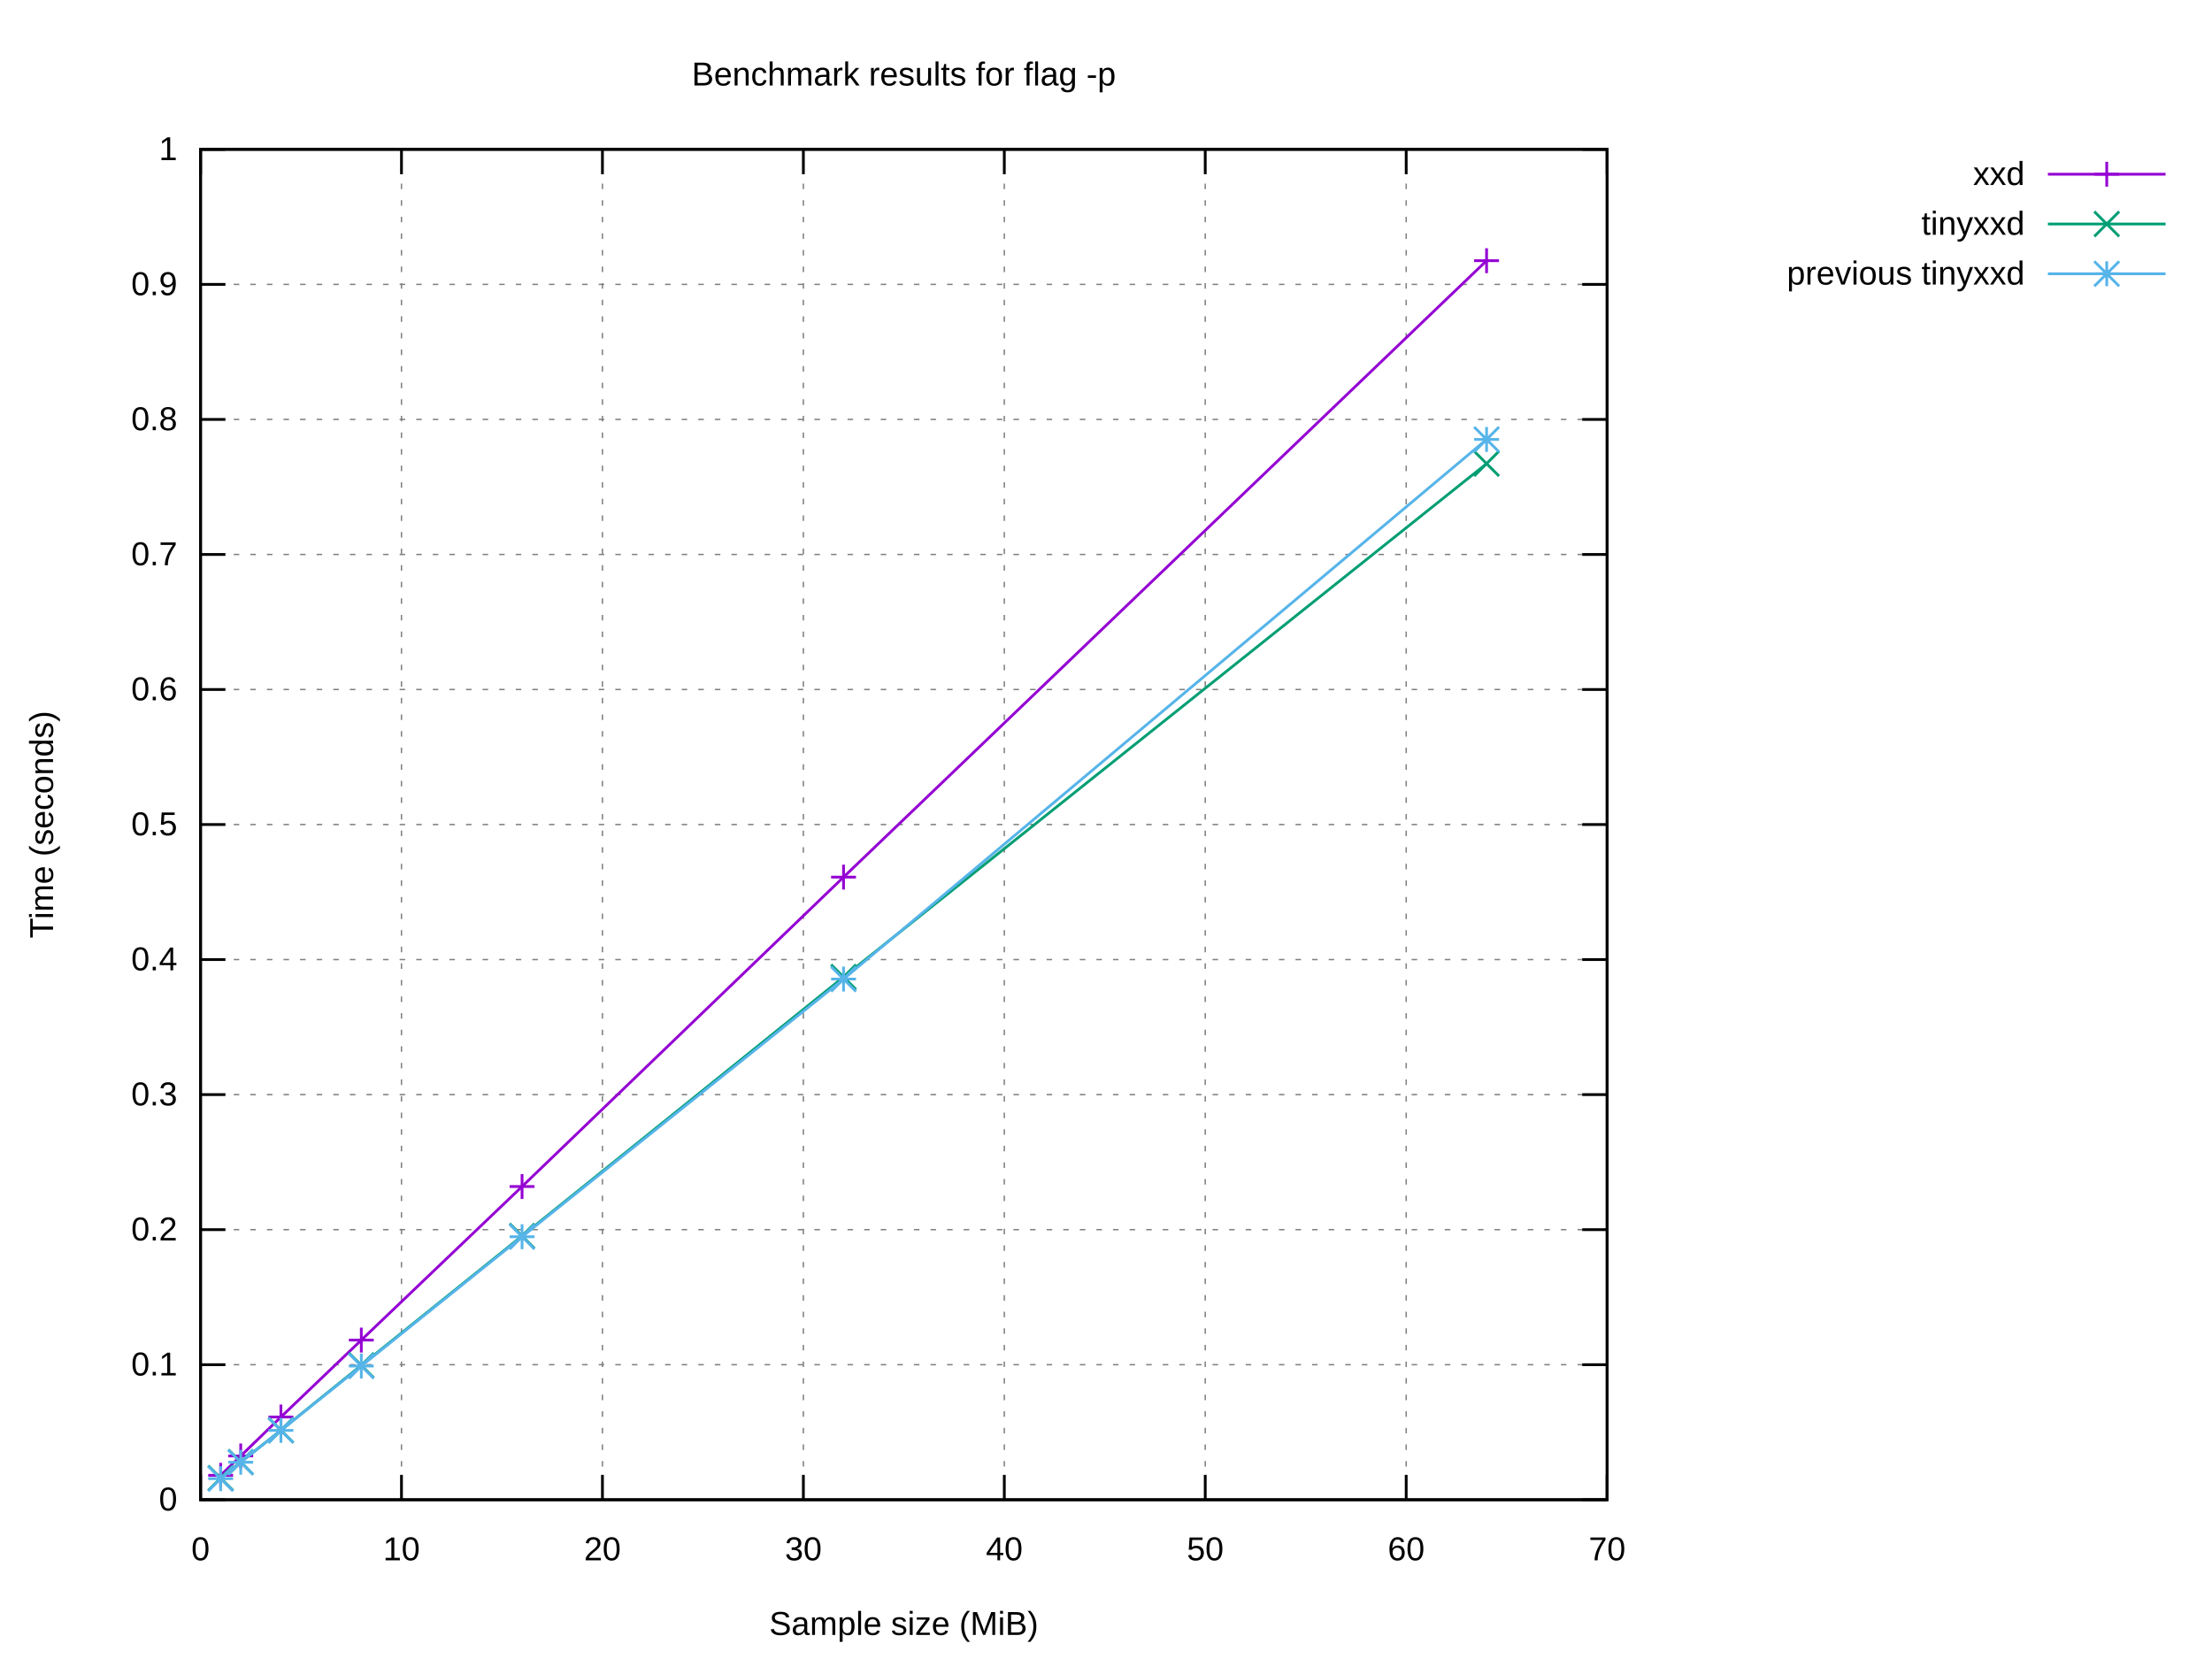
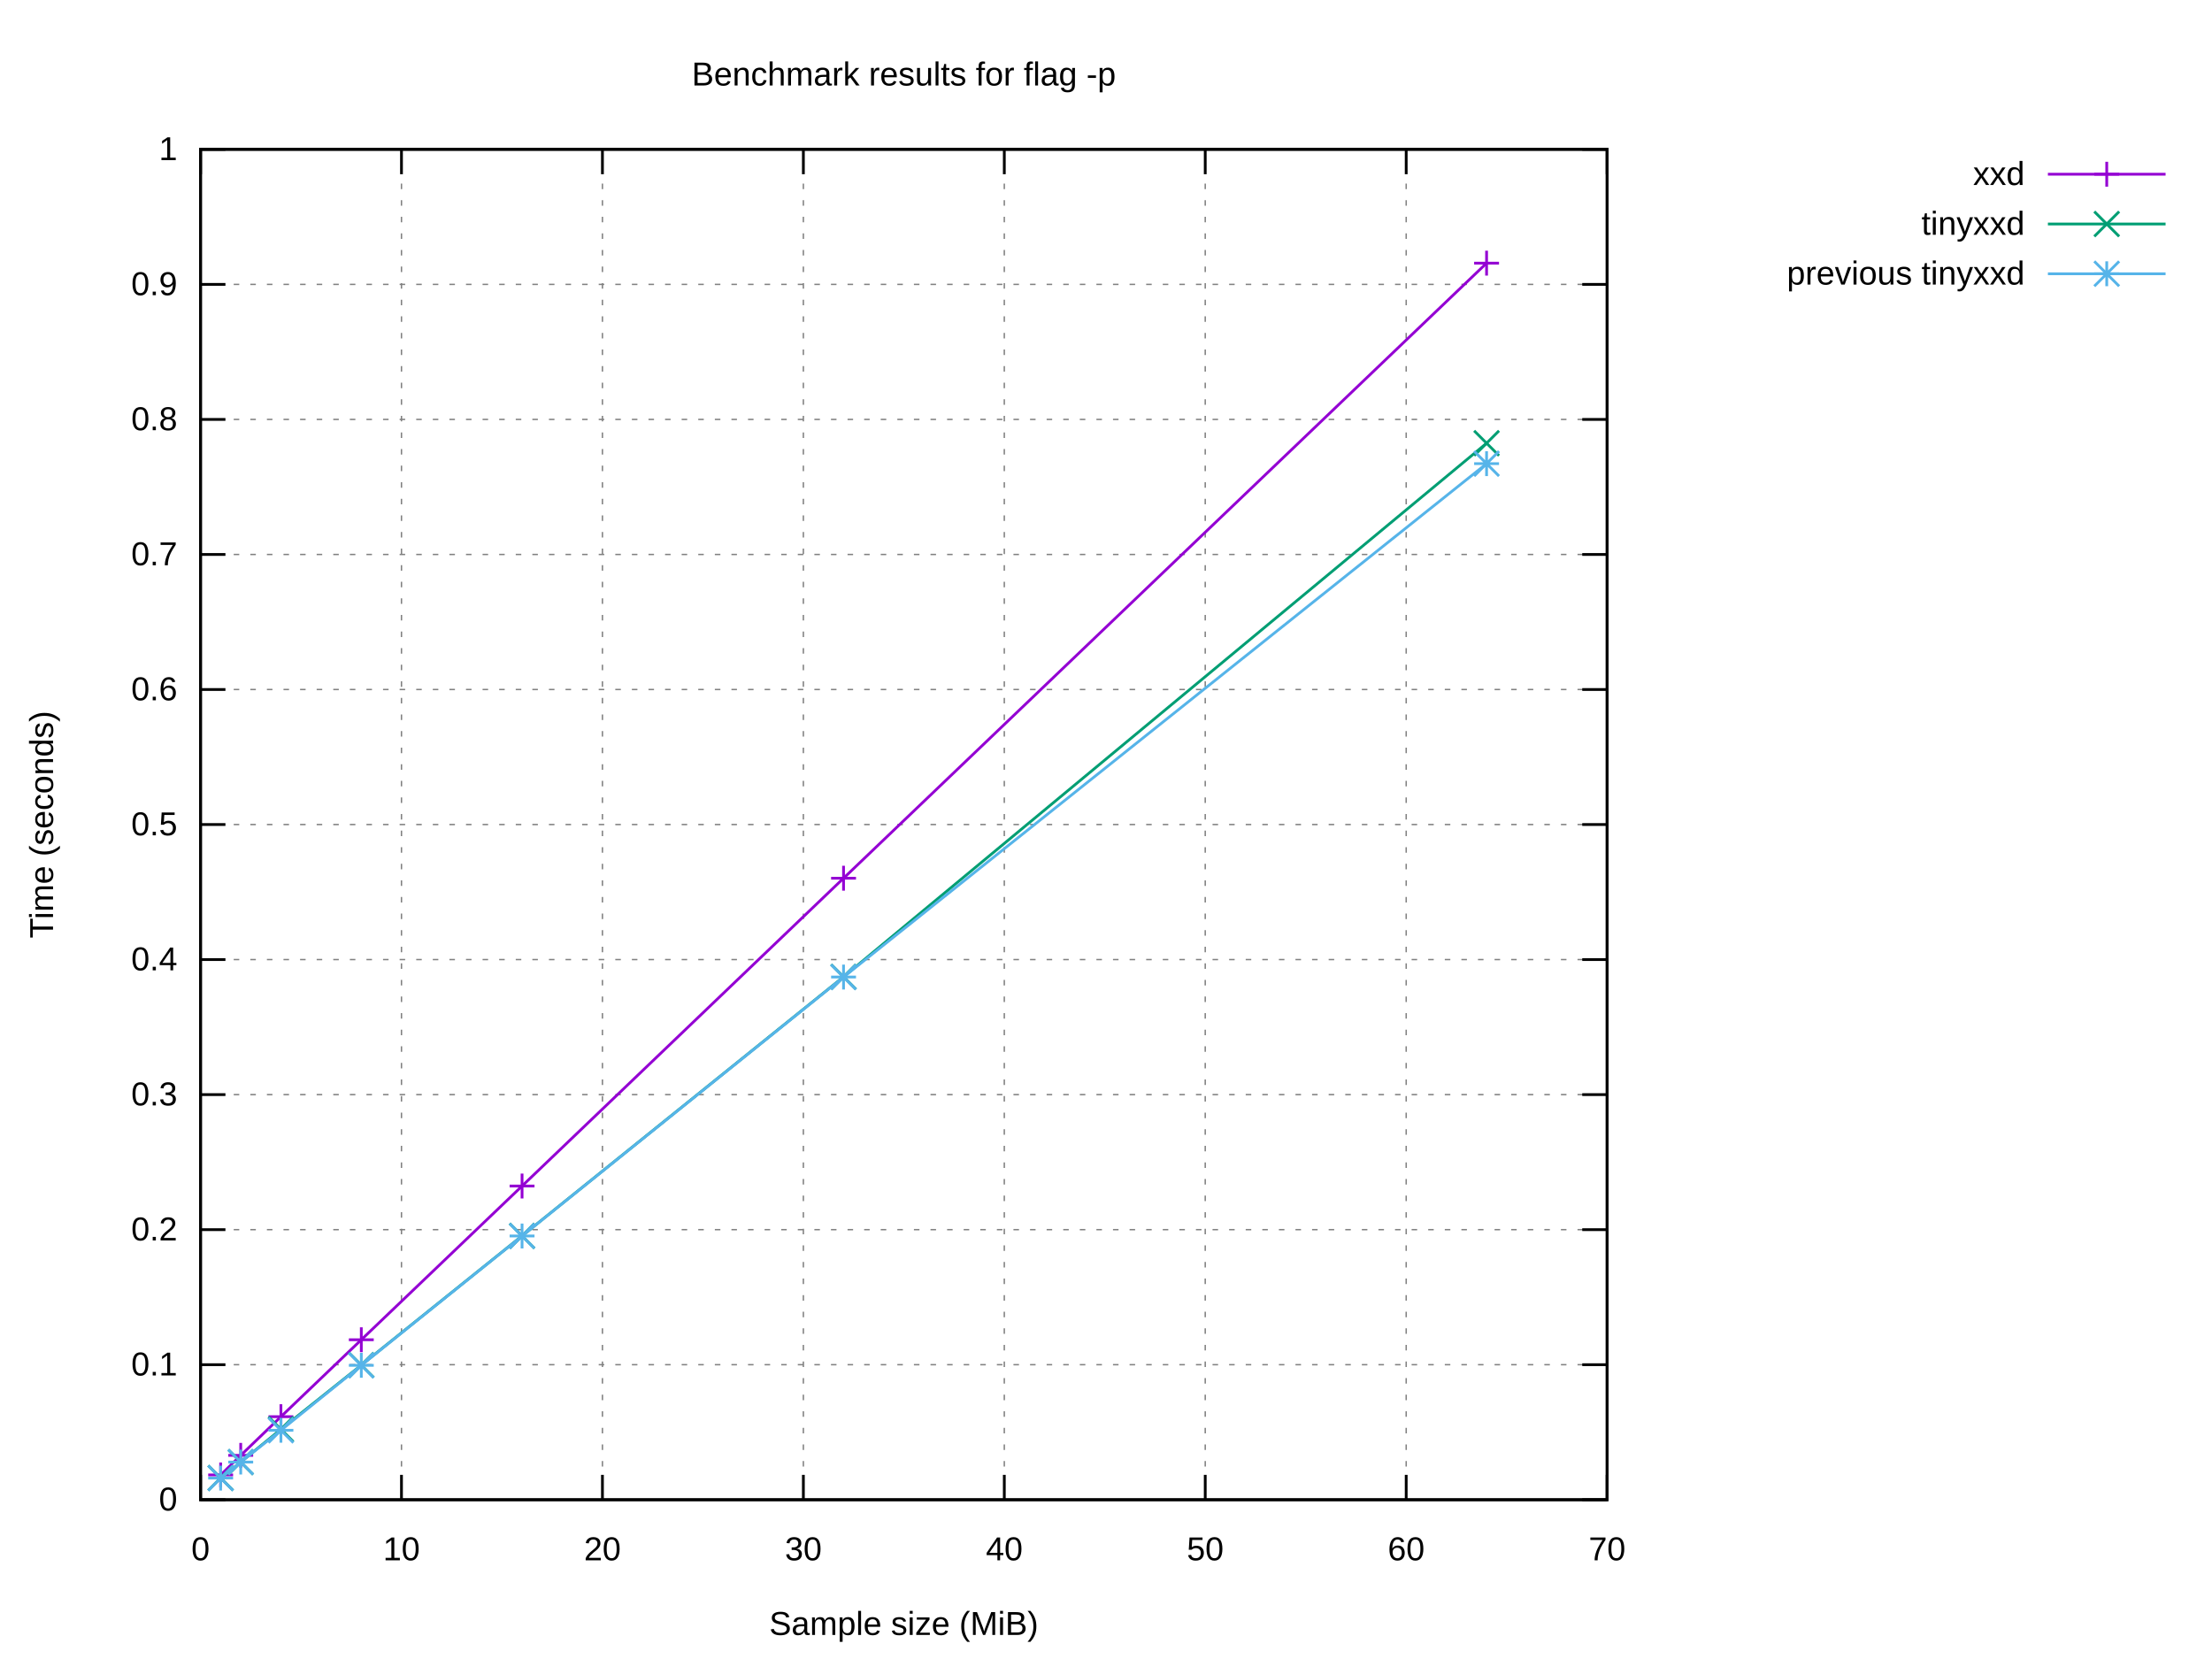
<svg xmlns="http://www.w3.org/2000/svg" xmlns:xlink="http://www.w3.org/1999/xlink" width="800" height="600" viewBox="0 0 800 600">
  <g id="gnuplot_canvas">
    <rect x="0" y="0" width="800" height="600" fill="#ffffff" />
    <defs>
      <circle id="gpDot" r="0.5" stroke-width="0.5" stroke="currentColor" />
      <path id="gpPt0" stroke-width="0.222" stroke="currentColor" d="M-1,0 h2 M0,-1 v2" />
      <path id="gpPt1" stroke-width="0.222" stroke="currentColor" d="M-1,-1 L1,1 M1,-1 L-1,1" />
      <path id="gpPt2" stroke-width="0.222" stroke="currentColor" d="M-1,0 L1,0 M0,-1 L0,1 M-1,-1 L1,1 M-1,1 L1,-1" />
      <rect id="gpPt3" stroke-width="0.222" stroke="currentColor" x="-1" y="-1" width="2" height="2" />
      <rect id="gpPt4" stroke-width="0.222" stroke="currentColor" fill="currentColor" x="-1" y="-1" width="2" height="2" />
      <circle id="gpPt5" stroke-width="0.222" stroke="currentColor" cx="0" cy="0" r="1" />
      <use xlink:href="#gpPt5" id="gpPt6" fill="currentColor" stroke="none" />
      <path id="gpPt7" stroke-width="0.222" stroke="currentColor" d="M0,-1.33 L-1.33,0.67 L1.33,0.67 z" />
      <use xlink:href="#gpPt7" id="gpPt8" fill="currentColor" stroke="none" />
      <use xlink:href="#gpPt7" id="gpPt9" stroke="currentColor" transform="rotate(180)" />
      <use xlink:href="#gpPt9" id="gpPt10" fill="currentColor" stroke="none" />
      <use xlink:href="#gpPt3" id="gpPt11" stroke="currentColor" transform="rotate(45)" />
      <use xlink:href="#gpPt11" id="gpPt12" fill="currentColor" stroke="none" />
      <path id="gpPt13" stroke-width="0.222" stroke="currentColor" d="M0,1.330 L1.265,0.411 L0.782,-1.067 L-0.782,-1.076 L-1.265,0.411 z" />
      <use xlink:href="#gpPt13" id="gpPt14" fill="currentColor" stroke="none" />
      <filter id="textbox" filterUnits="objectBoundingBox" x="0" y="0" height="1" width="1">
        <feFlood flood-color="#FFFFFF" flood-opacity="1" result="bgnd" />
        <feComposite in="SourceGraphic" in2="bgnd" operator="atop" />
      </filter>
      <filter id="greybox" filterUnits="objectBoundingBox" x="0" y="0" height="1" width="1">
        <feFlood flood-color="lightgrey" flood-opacity="1" result="grey" />
        <feComposite in="SourceGraphic" in2="grey" operator="atop" />
      </filter>
    </defs>
    <g fill="none" color="#FFFFFF" stroke="currentColor" stroke-width="1.00" stroke-linecap="butt" stroke-linejoin="miter">
</g>
    <g fill="none" color="black" stroke="currentColor" stroke-width="1.00" stroke-linecap="butt" stroke-linejoin="miter">
</g>
    <g fill="none" color="black" stroke="black" stroke-width="0.50" stroke-linecap="butt" stroke-linejoin="miter">
</g>
    <g fill="none" color="gray" stroke="currentColor" stroke-width="0.50" stroke-linecap="butt" stroke-linejoin="miter">
      <path stroke="gray" stroke-dasharray="2,4" class="gridline" d="M72.53,542.40 L581.24,542.40  " />
    </g>
    <g fill="none" color="gray" stroke="gray" stroke-width="1.00" stroke-linecap="butt" stroke-linejoin="miter">
</g>
    <g fill="none" color="black" stroke="currentColor" stroke-width="1.00" stroke-linecap="butt" stroke-linejoin="miter">
      <path stroke="black" d="M72.53,542.40 L81.53,542.40 M581.24,542.40 L572.24,542.40  " />
      <g transform="translate(64.14,546.30)" stroke="none" fill="black" font-family="Arial" font-size="12.00" text-anchor="end">
        <text>
          <tspan font-family="Arial"> 0</tspan>
        </text>
      </g>
    </g>
    <g fill="none" color="black" stroke="currentColor" stroke-width="1.00" stroke-linecap="butt" stroke-linejoin="miter">
</g>
    <g fill="none" color="black" stroke="black" stroke-width="0.50" stroke-linecap="butt" stroke-linejoin="miter">
</g>
    <g fill="none" color="gray" stroke="currentColor" stroke-width="0.50" stroke-linecap="butt" stroke-linejoin="miter">
      <path stroke="gray" stroke-dasharray="2,4" class="gridline" d="M72.53,493.56 L581.24,493.56  " />
    </g>
    <g fill="none" color="gray" stroke="gray" stroke-width="1.00" stroke-linecap="butt" stroke-linejoin="miter">
</g>
    <g fill="none" color="black" stroke="currentColor" stroke-width="1.00" stroke-linecap="butt" stroke-linejoin="miter">
      <path stroke="black" d="M72.53,493.56 L81.53,493.56 M581.24,493.56 L572.24,493.56  " />
      <g transform="translate(64.14,497.46)" stroke="none" fill="black" font-family="Arial" font-size="12.00" text-anchor="end">
        <text>
          <tspan font-family="Arial"> 0.1</tspan>
        </text>
      </g>
    </g>
    <g fill="none" color="black" stroke="currentColor" stroke-width="1.00" stroke-linecap="butt" stroke-linejoin="miter">
</g>
    <g fill="none" color="black" stroke="black" stroke-width="0.50" stroke-linecap="butt" stroke-linejoin="miter">
</g>
    <g fill="none" color="gray" stroke="currentColor" stroke-width="0.50" stroke-linecap="butt" stroke-linejoin="miter">
      <path stroke="gray" stroke-dasharray="2,4" class="gridline" d="M72.53,444.72 L581.24,444.72  " />
    </g>
    <g fill="none" color="gray" stroke="gray" stroke-width="1.00" stroke-linecap="butt" stroke-linejoin="miter">
</g>
    <g fill="none" color="black" stroke="currentColor" stroke-width="1.00" stroke-linecap="butt" stroke-linejoin="miter">
      <path stroke="black" d="M72.53,444.72 L81.53,444.72 M581.24,444.72 L572.24,444.72  " />
      <g transform="translate(64.14,448.62)" stroke="none" fill="black" font-family="Arial" font-size="12.00" text-anchor="end">
        <text>
          <tspan font-family="Arial"> 0.2</tspan>
        </text>
      </g>
    </g>
    <g fill="none" color="black" stroke="currentColor" stroke-width="1.00" stroke-linecap="butt" stroke-linejoin="miter">
</g>
    <g fill="none" color="black" stroke="black" stroke-width="0.50" stroke-linecap="butt" stroke-linejoin="miter">
</g>
    <g fill="none" color="gray" stroke="currentColor" stroke-width="0.50" stroke-linecap="butt" stroke-linejoin="miter">
      <path stroke="gray" stroke-dasharray="2,4" class="gridline" d="M72.53,395.88 L581.24,395.88  " />
    </g>
    <g fill="none" color="gray" stroke="gray" stroke-width="1.00" stroke-linecap="butt" stroke-linejoin="miter">
</g>
    <g fill="none" color="black" stroke="currentColor" stroke-width="1.00" stroke-linecap="butt" stroke-linejoin="miter">
      <path stroke="black" d="M72.53,395.88 L81.53,395.88 M581.24,395.88 L572.24,395.88  " />
      <g transform="translate(64.14,399.78)" stroke="none" fill="black" font-family="Arial" font-size="12.00" text-anchor="end">
        <text>
          <tspan font-family="Arial"> 0.3</tspan>
        </text>
      </g>
    </g>
    <g fill="none" color="black" stroke="currentColor" stroke-width="1.00" stroke-linecap="butt" stroke-linejoin="miter">
</g>
    <g fill="none" color="black" stroke="black" stroke-width="0.50" stroke-linecap="butt" stroke-linejoin="miter">
</g>
    <g fill="none" color="gray" stroke="currentColor" stroke-width="0.50" stroke-linecap="butt" stroke-linejoin="miter">
      <path stroke="gray" stroke-dasharray="2,4" class="gridline" d="M72.53,347.04 L581.24,347.04  " />
    </g>
    <g fill="none" color="gray" stroke="gray" stroke-width="1.00" stroke-linecap="butt" stroke-linejoin="miter">
</g>
    <g fill="none" color="black" stroke="currentColor" stroke-width="1.00" stroke-linecap="butt" stroke-linejoin="miter">
      <path stroke="black" d="M72.53,347.04 L81.53,347.04 M581.24,347.04 L572.24,347.04  " />
      <g transform="translate(64.14,350.94)" stroke="none" fill="black" font-family="Arial" font-size="12.00" text-anchor="end">
        <text>
          <tspan font-family="Arial"> 0.4</tspan>
        </text>
      </g>
    </g>
    <g fill="none" color="black" stroke="currentColor" stroke-width="1.00" stroke-linecap="butt" stroke-linejoin="miter">
</g>
    <g fill="none" color="black" stroke="black" stroke-width="0.50" stroke-linecap="butt" stroke-linejoin="miter">
</g>
    <g fill="none" color="gray" stroke="currentColor" stroke-width="0.50" stroke-linecap="butt" stroke-linejoin="miter">
      <path stroke="gray" stroke-dasharray="2,4" class="gridline" d="M72.53,298.20 L581.24,298.20  " />
    </g>
    <g fill="none" color="gray" stroke="gray" stroke-width="1.00" stroke-linecap="butt" stroke-linejoin="miter">
</g>
    <g fill="none" color="black" stroke="currentColor" stroke-width="1.00" stroke-linecap="butt" stroke-linejoin="miter">
      <path stroke="black" d="M72.53,298.20 L81.53,298.20 M581.24,298.20 L572.24,298.20  " />
      <g transform="translate(64.14,302.10)" stroke="none" fill="black" font-family="Arial" font-size="12.00" text-anchor="end">
        <text>
          <tspan font-family="Arial"> 0.5</tspan>
        </text>
      </g>
    </g>
    <g fill="none" color="black" stroke="currentColor" stroke-width="1.00" stroke-linecap="butt" stroke-linejoin="miter">
</g>
    <g fill="none" color="black" stroke="black" stroke-width="0.50" stroke-linecap="butt" stroke-linejoin="miter">
</g>
    <g fill="none" color="gray" stroke="currentColor" stroke-width="0.50" stroke-linecap="butt" stroke-linejoin="miter">
      <path stroke="gray" stroke-dasharray="2,4" class="gridline" d="M72.53,249.37 L581.24,249.37  " />
    </g>
    <g fill="none" color="gray" stroke="gray" stroke-width="1.00" stroke-linecap="butt" stroke-linejoin="miter">
</g>
    <g fill="none" color="black" stroke="currentColor" stroke-width="1.00" stroke-linecap="butt" stroke-linejoin="miter">
      <path stroke="black" d="M72.53,249.37 L81.53,249.37 M581.24,249.37 L572.24,249.37  " />
      <g transform="translate(64.14,253.27)" stroke="none" fill="black" font-family="Arial" font-size="12.00" text-anchor="end">
        <text>
          <tspan font-family="Arial"> 0.6</tspan>
        </text>
      </g>
    </g>
    <g fill="none" color="black" stroke="currentColor" stroke-width="1.00" stroke-linecap="butt" stroke-linejoin="miter">
</g>
    <g fill="none" color="black" stroke="black" stroke-width="0.50" stroke-linecap="butt" stroke-linejoin="miter">
</g>
    <g fill="none" color="gray" stroke="currentColor" stroke-width="0.50" stroke-linecap="butt" stroke-linejoin="miter">
      <path stroke="gray" stroke-dasharray="2,4" class="gridline" d="M72.53,200.53 L581.24,200.53  " />
    </g>
    <g fill="none" color="gray" stroke="gray" stroke-width="1.00" stroke-linecap="butt" stroke-linejoin="miter">
</g>
    <g fill="none" color="black" stroke="currentColor" stroke-width="1.00" stroke-linecap="butt" stroke-linejoin="miter">
      <path stroke="black" d="M72.53,200.53 L81.53,200.53 M581.24,200.53 L572.24,200.53  " />
      <g transform="translate(64.14,204.43)" stroke="none" fill="black" font-family="Arial" font-size="12.00" text-anchor="end">
        <text>
          <tspan font-family="Arial"> 0.7</tspan>
        </text>
      </g>
    </g>
    <g fill="none" color="black" stroke="currentColor" stroke-width="1.00" stroke-linecap="butt" stroke-linejoin="miter">
</g>
    <g fill="none" color="black" stroke="black" stroke-width="0.50" stroke-linecap="butt" stroke-linejoin="miter">
</g>
    <g fill="none" color="gray" stroke="currentColor" stroke-width="0.50" stroke-linecap="butt" stroke-linejoin="miter">
      <path stroke="gray" stroke-dasharray="2,4" class="gridline" d="M72.53,151.69 L581.24,151.69  " />
    </g>
    <g fill="none" color="gray" stroke="gray" stroke-width="1.00" stroke-linecap="butt" stroke-linejoin="miter">
</g>
    <g fill="none" color="black" stroke="currentColor" stroke-width="1.00" stroke-linecap="butt" stroke-linejoin="miter">
      <path stroke="black" d="M72.53,151.69 L81.53,151.69 M581.24,151.69 L572.24,151.69  " />
      <g transform="translate(64.14,155.59)" stroke="none" fill="black" font-family="Arial" font-size="12.00" text-anchor="end">
        <text>
          <tspan font-family="Arial"> 0.8</tspan>
        </text>
      </g>
    </g>
    <g fill="none" color="black" stroke="currentColor" stroke-width="1.00" stroke-linecap="butt" stroke-linejoin="miter">
</g>
    <g fill="none" color="black" stroke="black" stroke-width="0.50" stroke-linecap="butt" stroke-linejoin="miter">
</g>
    <g fill="none" color="gray" stroke="currentColor" stroke-width="0.50" stroke-linecap="butt" stroke-linejoin="miter">
      <path stroke="gray" stroke-dasharray="2,4" class="gridline" d="M72.53,102.85 L581.24,102.85  " />
    </g>
    <g fill="none" color="gray" stroke="gray" stroke-width="1.00" stroke-linecap="butt" stroke-linejoin="miter">
</g>
    <g fill="none" color="black" stroke="currentColor" stroke-width="1.00" stroke-linecap="butt" stroke-linejoin="miter">
      <path stroke="black" d="M72.53,102.85 L81.53,102.85 M581.24,102.85 L572.24,102.85  " />
      <g transform="translate(64.14,106.75)" stroke="none" fill="black" font-family="Arial" font-size="12.00" text-anchor="end">
        <text>
          <tspan font-family="Arial"> 0.9</tspan>
        </text>
      </g>
    </g>
    <g fill="none" color="black" stroke="currentColor" stroke-width="1.00" stroke-linecap="butt" stroke-linejoin="miter">
</g>
    <g fill="none" color="black" stroke="black" stroke-width="0.50" stroke-linecap="butt" stroke-linejoin="miter">
</g>
    <g fill="none" color="gray" stroke="currentColor" stroke-width="0.50" stroke-linecap="butt" stroke-linejoin="miter">
      <path stroke="gray" stroke-dasharray="2,4" class="gridline" d="M72.53,54.01 L581.24,54.01  " />
    </g>
    <g fill="none" color="gray" stroke="gray" stroke-width="1.00" stroke-linecap="butt" stroke-linejoin="miter">
</g>
    <g fill="none" color="black" stroke="currentColor" stroke-width="1.00" stroke-linecap="butt" stroke-linejoin="miter">
      <path stroke="black" d="M72.53,54.01 L81.53,54.01 M581.24,54.01 L572.24,54.01  " />
      <g transform="translate(64.14,57.91)" stroke="none" fill="black" font-family="Arial" font-size="12.00" text-anchor="end">
        <text>
          <tspan font-family="Arial"> 1</tspan>
        </text>
      </g>
    </g>
    <g fill="none" color="black" stroke="currentColor" stroke-width="1.00" stroke-linecap="butt" stroke-linejoin="miter">
</g>
    <g fill="none" color="black" stroke="black" stroke-width="0.50" stroke-linecap="butt" stroke-linejoin="miter">
</g>
    <g fill="none" color="gray" stroke="currentColor" stroke-width="0.50" stroke-linecap="butt" stroke-linejoin="miter">
      <path stroke="gray" stroke-dasharray="2,4" class="gridline" d="M72.53,542.40 L72.53,54.01  " />
    </g>
    <g fill="none" color="gray" stroke="gray" stroke-width="1.00" stroke-linecap="butt" stroke-linejoin="miter">
</g>
    <g fill="none" color="black" stroke="currentColor" stroke-width="1.00" stroke-linecap="butt" stroke-linejoin="miter">
      <path stroke="black" d="M72.53,542.40 L72.53,533.40 M72.53,54.01 L72.53,63.01  " />
      <g transform="translate(72.53,564.30)" stroke="none" fill="black" font-family="Arial" font-size="12.00" text-anchor="middle">
        <text>
          <tspan font-family="Arial"> 0</tspan>
        </text>
      </g>
    </g>
    <g fill="none" color="black" stroke="currentColor" stroke-width="1.00" stroke-linecap="butt" stroke-linejoin="miter">
</g>
    <g fill="none" color="black" stroke="black" stroke-width="0.50" stroke-linecap="butt" stroke-linejoin="miter">
</g>
    <g fill="none" color="gray" stroke="currentColor" stroke-width="0.50" stroke-linecap="butt" stroke-linejoin="miter">
      <path stroke="gray" stroke-dasharray="2,4" class="gridline" d="M145.20,542.40 L145.20,54.01  " />
    </g>
    <g fill="none" color="gray" stroke="gray" stroke-width="1.00" stroke-linecap="butt" stroke-linejoin="miter">
</g>
    <g fill="none" color="black" stroke="currentColor" stroke-width="1.00" stroke-linecap="butt" stroke-linejoin="miter">
      <path stroke="black" d="M145.20,542.40 L145.20,533.40 M145.20,54.01 L145.20,63.01  " />
      <g transform="translate(145.20,564.30)" stroke="none" fill="black" font-family="Arial" font-size="12.00" text-anchor="middle">
        <text>
          <tspan font-family="Arial"> 10</tspan>
        </text>
      </g>
    </g>
    <g fill="none" color="black" stroke="currentColor" stroke-width="1.00" stroke-linecap="butt" stroke-linejoin="miter">
</g>
    <g fill="none" color="black" stroke="black" stroke-width="0.50" stroke-linecap="butt" stroke-linejoin="miter">
</g>
    <g fill="none" color="gray" stroke="currentColor" stroke-width="0.50" stroke-linecap="butt" stroke-linejoin="miter">
      <path stroke="gray" stroke-dasharray="2,4" class="gridline" d="M217.88,542.40 L217.88,54.01  " />
    </g>
    <g fill="none" color="gray" stroke="gray" stroke-width="1.00" stroke-linecap="butt" stroke-linejoin="miter">
</g>
    <g fill="none" color="black" stroke="currentColor" stroke-width="1.00" stroke-linecap="butt" stroke-linejoin="miter">
      <path stroke="black" d="M217.88,542.40 L217.88,533.40 M217.88,54.01 L217.88,63.01  " />
      <g transform="translate(217.88,564.30)" stroke="none" fill="black" font-family="Arial" font-size="12.00" text-anchor="middle">
        <text>
          <tspan font-family="Arial"> 20</tspan>
        </text>
      </g>
    </g>
    <g fill="none" color="black" stroke="currentColor" stroke-width="1.00" stroke-linecap="butt" stroke-linejoin="miter">
</g>
    <g fill="none" color="black" stroke="black" stroke-width="0.50" stroke-linecap="butt" stroke-linejoin="miter">
</g>
    <g fill="none" color="gray" stroke="currentColor" stroke-width="0.50" stroke-linecap="butt" stroke-linejoin="miter">
      <path stroke="gray" stroke-dasharray="2,4" class="gridline" d="M290.55,542.40 L290.55,54.01  " />
    </g>
    <g fill="none" color="gray" stroke="gray" stroke-width="1.00" stroke-linecap="butt" stroke-linejoin="miter">
</g>
    <g fill="none" color="black" stroke="currentColor" stroke-width="1.00" stroke-linecap="butt" stroke-linejoin="miter">
      <path stroke="black" d="M290.55,542.40 L290.55,533.40 M290.55,54.01 L290.55,63.01  " />
      <g transform="translate(290.55,564.30)" stroke="none" fill="black" font-family="Arial" font-size="12.00" text-anchor="middle">
        <text>
          <tspan font-family="Arial"> 30</tspan>
        </text>
      </g>
    </g>
    <g fill="none" color="black" stroke="currentColor" stroke-width="1.00" stroke-linecap="butt" stroke-linejoin="miter">
</g>
    <g fill="none" color="black" stroke="black" stroke-width="0.50" stroke-linecap="butt" stroke-linejoin="miter">
</g>
    <g fill="none" color="gray" stroke="currentColor" stroke-width="0.50" stroke-linecap="butt" stroke-linejoin="miter">
      <path stroke="gray" stroke-dasharray="2,4" class="gridline" d="M363.22,542.40 L363.22,54.01  " />
    </g>
    <g fill="none" color="gray" stroke="gray" stroke-width="1.00" stroke-linecap="butt" stroke-linejoin="miter">
</g>
    <g fill="none" color="black" stroke="currentColor" stroke-width="1.00" stroke-linecap="butt" stroke-linejoin="miter">
      <path stroke="black" d="M363.22,542.40 L363.22,533.40 M363.22,54.01 L363.22,63.01  " />
      <g transform="translate(363.22,564.30)" stroke="none" fill="black" font-family="Arial" font-size="12.00" text-anchor="middle">
        <text>
          <tspan font-family="Arial"> 40</tspan>
        </text>
      </g>
    </g>
    <g fill="none" color="black" stroke="currentColor" stroke-width="1.00" stroke-linecap="butt" stroke-linejoin="miter">
</g>
    <g fill="none" color="black" stroke="black" stroke-width="0.50" stroke-linecap="butt" stroke-linejoin="miter">
</g>
    <g fill="none" color="gray" stroke="currentColor" stroke-width="0.50" stroke-linecap="butt" stroke-linejoin="miter">
      <path stroke="gray" stroke-dasharray="2,4" class="gridline" d="M435.89,542.40 L435.89,54.01  " />
    </g>
    <g fill="none" color="gray" stroke="gray" stroke-width="1.00" stroke-linecap="butt" stroke-linejoin="miter">
</g>
    <g fill="none" color="black" stroke="currentColor" stroke-width="1.00" stroke-linecap="butt" stroke-linejoin="miter">
      <path stroke="black" d="M435.89,542.40 L435.89,533.40 M435.89,54.01 L435.89,63.01  " />
      <g transform="translate(435.89,564.30)" stroke="none" fill="black" font-family="Arial" font-size="12.00" text-anchor="middle">
        <text>
          <tspan font-family="Arial"> 50</tspan>
        </text>
      </g>
    </g>
    <g fill="none" color="black" stroke="currentColor" stroke-width="1.00" stroke-linecap="butt" stroke-linejoin="miter">
</g>
    <g fill="none" color="black" stroke="black" stroke-width="0.50" stroke-linecap="butt" stroke-linejoin="miter">
</g>
    <g fill="none" color="gray" stroke="currentColor" stroke-width="0.50" stroke-linecap="butt" stroke-linejoin="miter">
      <path stroke="gray" stroke-dasharray="2,4" class="gridline" d="M508.57,542.40 L508.57,54.01  " />
    </g>
    <g fill="none" color="gray" stroke="gray" stroke-width="1.00" stroke-linecap="butt" stroke-linejoin="miter">
</g>
    <g fill="none" color="black" stroke="currentColor" stroke-width="1.00" stroke-linecap="butt" stroke-linejoin="miter">
      <path stroke="black" d="M508.57,542.40 L508.57,533.40 M508.57,54.01 L508.57,63.01  " />
      <g transform="translate(508.57,564.30)" stroke="none" fill="black" font-family="Arial" font-size="12.00" text-anchor="middle">
        <text>
          <tspan font-family="Arial"> 60</tspan>
        </text>
      </g>
    </g>
    <g fill="none" color="black" stroke="currentColor" stroke-width="1.00" stroke-linecap="butt" stroke-linejoin="miter">
</g>
    <g fill="none" color="black" stroke="black" stroke-width="0.50" stroke-linecap="butt" stroke-linejoin="miter">
</g>
    <g fill="none" color="gray" stroke="currentColor" stroke-width="0.50" stroke-linecap="butt" stroke-linejoin="miter">
      <path stroke="gray" stroke-dasharray="2,4" class="gridline" d="M581.24,542.40 L581.24,54.01  " />
    </g>
    <g fill="none" color="gray" stroke="gray" stroke-width="1.00" stroke-linecap="butt" stroke-linejoin="miter">
</g>
    <g fill="none" color="black" stroke="currentColor" stroke-width="1.00" stroke-linecap="butt" stroke-linejoin="miter">
      <path stroke="black" d="M581.24,542.40 L581.24,533.40 M581.24,54.01 L581.24,63.01  " />
      <g transform="translate(581.24,564.30)" stroke="none" fill="black" font-family="Arial" font-size="12.00" text-anchor="middle">
        <text>
          <tspan font-family="Arial"> 70</tspan>
        </text>
      </g>
    </g>
    <g fill="none" color="black" stroke="currentColor" stroke-width="1.00" stroke-linecap="butt" stroke-linejoin="miter">
</g>
    <g fill="none" color="black" stroke="currentColor" stroke-width="1.00" stroke-linecap="butt" stroke-linejoin="miter">
      <path stroke="black" d="M72.53,54.01 L72.53,542.40 L581.24,542.40 L581.24,54.01 L72.53,54.01 Z  " />
    </g>
    <g fill="none" color="black" stroke="currentColor" stroke-width="1.00" stroke-linecap="butt" stroke-linejoin="miter">
</g>
    <g id="gnuplot_plot_1">
      <g fill="none" color="black" stroke="currentColor" stroke-width="1.00" stroke-linecap="butt" stroke-linejoin="miter">
        <g transform="translate(732.26,66.91)" stroke="none" fill="black" font-family="Arial" font-size="12.00" text-anchor="end">
          <text>
            <tspan font-family="Arial">xxd</tspan>
          </text>
        </g>
      </g>
      <g fill="none" color="black" stroke="currentColor" stroke-width="1.00" stroke-linecap="butt" stroke-linejoin="miter">
-         <path stroke="rgb(148,   0, 211)" d="M740.65,63.01 L783.21,63.01 M537.64,94.28 L305.08,317.22 L188.81,429.12 L130.67,484.66 L101.60,512.48 L87.06,526.57   L79.80,533.57  " />
-         <use xlink:href="#gpPt0" transform="translate(537.64,94.28) scale(4.50)" color="rgb(148,   0, 211)" />
-         <use xlink:href="#gpPt0" transform="translate(305.08,317.22) scale(4.50)" color="rgb(148,   0, 211)" />
-         <use xlink:href="#gpPt0" transform="translate(188.81,429.12) scale(4.50)" color="rgb(148,   0, 211)" />
-         <use xlink:href="#gpPt0" transform="translate(130.67,484.66) scale(4.50)" color="rgb(148,   0, 211)" />
-         <use xlink:href="#gpPt0" transform="translate(101.60,512.48) scale(4.50)" color="rgb(148,   0, 211)" />
-         <use xlink:href="#gpPt0" transform="translate(87.06,526.57) scale(4.50)" color="rgb(148,   0, 211)" />
-         <use xlink:href="#gpPt0" transform="translate(79.80,533.57) scale(4.50)" color="rgb(148,   0, 211)" />
+         <path stroke="rgb(148,   0, 211)" d="M740.65,63.01 L783.21,63.01 M537.64,95.17 L305.08,317.62 L188.81,428.94 L130.67,484.54 L101.60,512.36 L87.06,526.35   L79.80,533.43  " />
+         <use xlink:href="#gpPt0" transform="translate(537.64,95.17) scale(4.50)" color="rgb(148,   0, 211)" />
+         <use xlink:href="#gpPt0" transform="translate(305.08,317.62) scale(4.50)" color="rgb(148,   0, 211)" />
+         <use xlink:href="#gpPt0" transform="translate(188.81,428.94) scale(4.50)" color="rgb(148,   0, 211)" />
+         <use xlink:href="#gpPt0" transform="translate(130.67,484.54) scale(4.50)" color="rgb(148,   0, 211)" />
+         <use xlink:href="#gpPt0" transform="translate(101.60,512.36) scale(4.50)" color="rgb(148,   0, 211)" />
+         <use xlink:href="#gpPt0" transform="translate(87.06,526.35) scale(4.50)" color="rgb(148,   0, 211)" />
+         <use xlink:href="#gpPt0" transform="translate(79.80,533.43) scale(4.50)" color="rgb(148,   0, 211)" />
        <use xlink:href="#gpPt0" transform="translate(761.93,63.01) scale(4.50)" color="rgb(148,   0, 211)" />
      </g>
    </g>
    <g id="gnuplot_plot_2">
      <g fill="none" color="black" stroke="currentColor" stroke-width="1.00" stroke-linecap="butt" stroke-linejoin="miter">
        <g transform="translate(732.26,84.91)" stroke="none" fill="black" font-family="Arial" font-size="12.00" text-anchor="end">
          <text>
            <tspan font-family="Arial">tinyxxd</tspan>
          </text>
        </g>
      </g>
      <g fill="none" color="black" stroke="currentColor" stroke-width="1.00" stroke-linecap="butt" stroke-linejoin="miter">
-         <path stroke="rgb(  0, 158, 115)" d="M740.65,81.01 L783.21,81.01 M537.64,167.68 L305.08,353.36 L188.81,447.01 L130.67,493.79 L101.60,517.28 L87.06,528.77   L79.80,534.57  " />
-         <use xlink:href="#gpPt1" transform="translate(537.64,167.68) scale(4.50)" color="rgb(  0, 158, 115)" />
-         <use xlink:href="#gpPt1" transform="translate(305.08,353.36) scale(4.50)" color="rgb(  0, 158, 115)" />
-         <use xlink:href="#gpPt1" transform="translate(188.81,447.01) scale(4.50)" color="rgb(  0, 158, 115)" />
-         <use xlink:href="#gpPt1" transform="translate(130.67,493.79) scale(4.50)" color="rgb(  0, 158, 115)" />
-         <use xlink:href="#gpPt1" transform="translate(101.60,517.28) scale(4.50)" color="rgb(  0, 158, 115)" />
-         <use xlink:href="#gpPt1" transform="translate(87.06,528.77) scale(4.50)" color="rgb(  0, 158, 115)" />
-         <use xlink:href="#gpPt1" transform="translate(79.80,534.57) scale(4.50)" color="rgb(  0, 158, 115)" />
+         <path stroke="rgb(  0, 158, 115)" d="M740.65,81.01 L783.21,81.01 M537.64,160.29 L305.08,353.28 L188.81,446.97 L130.67,493.70 L101.60,516.91 L87.06,528.80   L79.80,534.53  " />
+         <use xlink:href="#gpPt1" transform="translate(537.64,160.29) scale(4.50)" color="rgb(  0, 158, 115)" />
+         <use xlink:href="#gpPt1" transform="translate(305.08,353.28) scale(4.50)" color="rgb(  0, 158, 115)" />
+         <use xlink:href="#gpPt1" transform="translate(188.81,446.97) scale(4.50)" color="rgb(  0, 158, 115)" />
+         <use xlink:href="#gpPt1" transform="translate(130.67,493.70) scale(4.50)" color="rgb(  0, 158, 115)" />
+         <use xlink:href="#gpPt1" transform="translate(101.60,516.91) scale(4.50)" color="rgb(  0, 158, 115)" />
+         <use xlink:href="#gpPt1" transform="translate(87.06,528.80) scale(4.50)" color="rgb(  0, 158, 115)" />
+         <use xlink:href="#gpPt1" transform="translate(79.80,534.53) scale(4.50)" color="rgb(  0, 158, 115)" />
        <use xlink:href="#gpPt1" transform="translate(761.93,81.01) scale(4.50)" color="rgb(  0, 158, 115)" />
      </g>
    </g>
    <g id="gnuplot_plot_3">
      <g fill="none" color="black" stroke="currentColor" stroke-width="1.00" stroke-linecap="butt" stroke-linejoin="miter">
        <g transform="translate(732.26,102.91)" stroke="none" fill="black" font-family="Arial" font-size="12.00" text-anchor="end">
          <text>
            <tspan font-family="Arial">previous tinyxxd</tspan>
          </text>
        </g>
      </g>
      <g fill="none" color="black" stroke="currentColor" stroke-width="1.00" stroke-linecap="butt" stroke-linejoin="miter">
-         <path stroke="rgb( 86, 180, 233)" d="M740.65,99.01 L783.21,99.01 M537.64,158.93 L305.08,354.09 L188.81,447.28 L130.67,494.04 L101.60,517.32 L87.06,528.85   L79.80,534.78  " />
-         <use xlink:href="#gpPt2" transform="translate(537.64,158.93) scale(4.50)" color="rgb( 86, 180, 233)" />
-         <use xlink:href="#gpPt2" transform="translate(305.08,354.09) scale(4.50)" color="rgb( 86, 180, 233)" />
-         <use xlink:href="#gpPt2" transform="translate(188.81,447.28) scale(4.50)" color="rgb( 86, 180, 233)" />
-         <use xlink:href="#gpPt2" transform="translate(130.67,494.04) scale(4.50)" color="rgb( 86, 180, 233)" />
-         <use xlink:href="#gpPt2" transform="translate(101.60,517.32) scale(4.50)" color="rgb( 86, 180, 233)" />
-         <use xlink:href="#gpPt2" transform="translate(87.06,528.85) scale(4.50)" color="rgb( 86, 180, 233)" />
-         <use xlink:href="#gpPt2" transform="translate(79.80,534.78) scale(4.50)" color="rgb( 86, 180, 233)" />
+         <path stroke="rgb( 86, 180, 233)" d="M740.65,99.01 L783.21,99.01 M537.64,167.68 L305.08,353.36 L188.81,447.01 L130.67,493.79 L101.60,517.28 L87.06,528.77   L79.80,534.57  " />
+         <use xlink:href="#gpPt2" transform="translate(537.64,167.68) scale(4.50)" color="rgb( 86, 180, 233)" />
+         <use xlink:href="#gpPt2" transform="translate(305.08,353.36) scale(4.50)" color="rgb( 86, 180, 233)" />
+         <use xlink:href="#gpPt2" transform="translate(188.81,447.01) scale(4.50)" color="rgb( 86, 180, 233)" />
+         <use xlink:href="#gpPt2" transform="translate(130.67,493.79) scale(4.50)" color="rgb( 86, 180, 233)" />
+         <use xlink:href="#gpPt2" transform="translate(101.60,517.28) scale(4.50)" color="rgb( 86, 180, 233)" />
+         <use xlink:href="#gpPt2" transform="translate(87.06,528.77) scale(4.50)" color="rgb( 86, 180, 233)" />
+         <use xlink:href="#gpPt2" transform="translate(79.80,534.57) scale(4.50)" color="rgb( 86, 180, 233)" />
        <use xlink:href="#gpPt2" transform="translate(761.93,99.01) scale(4.50)" color="rgb( 86, 180, 233)" />
      </g>
    </g>
    <g fill="none" color="#FFFFFF" stroke="rgb( 86, 180, 233)" stroke-width="2.00" stroke-linecap="butt" stroke-linejoin="miter">
</g>
    <g fill="none" color="black" stroke="currentColor" stroke-width="2.00" stroke-linecap="butt" stroke-linejoin="miter">
</g>
    <g fill="none" color="black" stroke="black" stroke-width="1.00" stroke-linecap="butt" stroke-linejoin="miter">
</g>
    <g fill="none" color="black" stroke="currentColor" stroke-width="1.00" stroke-linecap="butt" stroke-linejoin="miter">
      <path stroke="black" d="M72.53,54.01 L72.53,542.40 L581.24,542.40 L581.24,54.01 L72.53,54.01 Z  " />
      <g transform="translate(19.18,298.21) rotate(270.00)" stroke="none" fill="black" font-family="Arial" font-size="12.00" text-anchor="middle">
        <text>
          <tspan font-family="Arial">Time (seconds)</tspan>
        </text>
      </g>
    </g>
    <g fill="none" color="black" stroke="currentColor" stroke-width="1.00" stroke-linecap="butt" stroke-linejoin="miter">
      <g transform="translate(326.88,591.30)" stroke="none" fill="black" font-family="Arial" font-size="12.00" text-anchor="middle">
        <text>
          <tspan font-family="Arial">Sample size (MiB)</tspan>
        </text>
      </g>
    </g>
    <g fill="none" color="black" stroke="currentColor" stroke-width="1.00" stroke-linecap="butt" stroke-linejoin="miter">
</g>
    <g fill="none" color="black" stroke="currentColor" stroke-width="1.00" stroke-linecap="butt" stroke-linejoin="miter">
      <g transform="translate(326.88,30.91)" stroke="none" fill="black" font-family="Arial" font-size="12.00" text-anchor="middle">
        <text>
          <tspan font-family="Arial">Benchmark results for flag -p</tspan>
        </text>
      </g>
    </g>
    <g fill="none" color="black" stroke="currentColor" stroke-width="1.00" stroke-linecap="butt" stroke-linejoin="miter">
</g>
  </g>
</svg>
